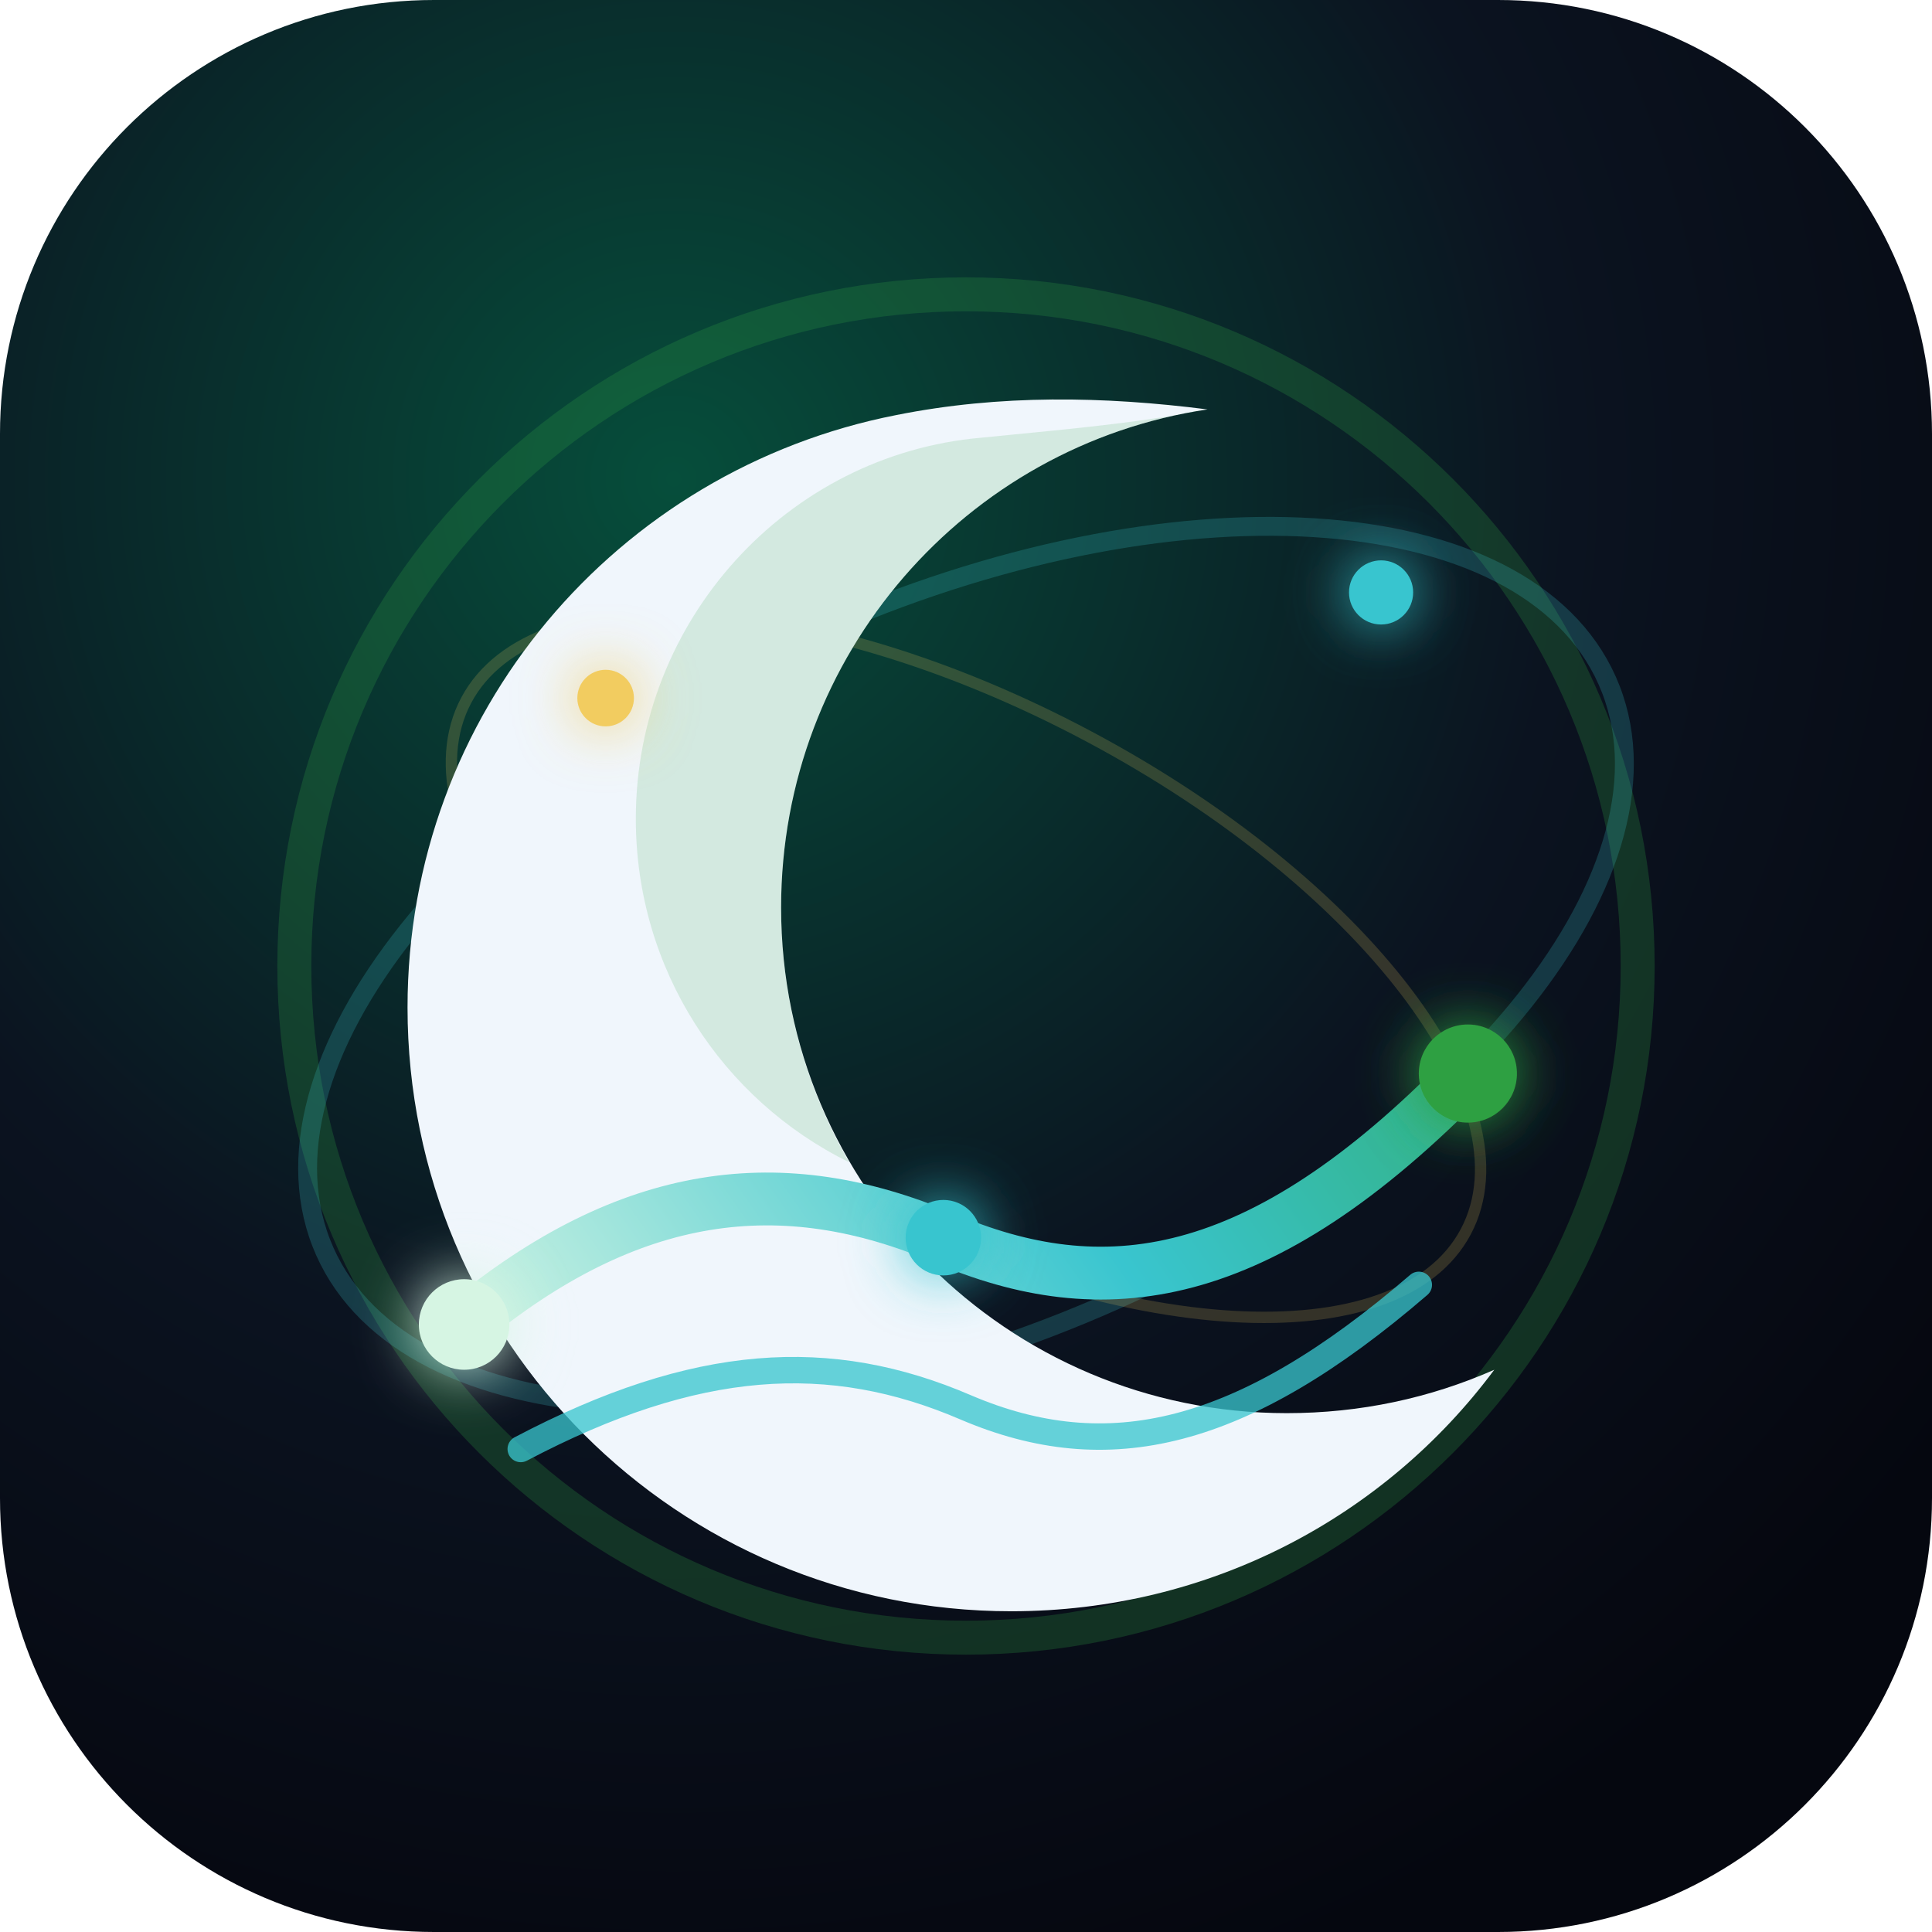
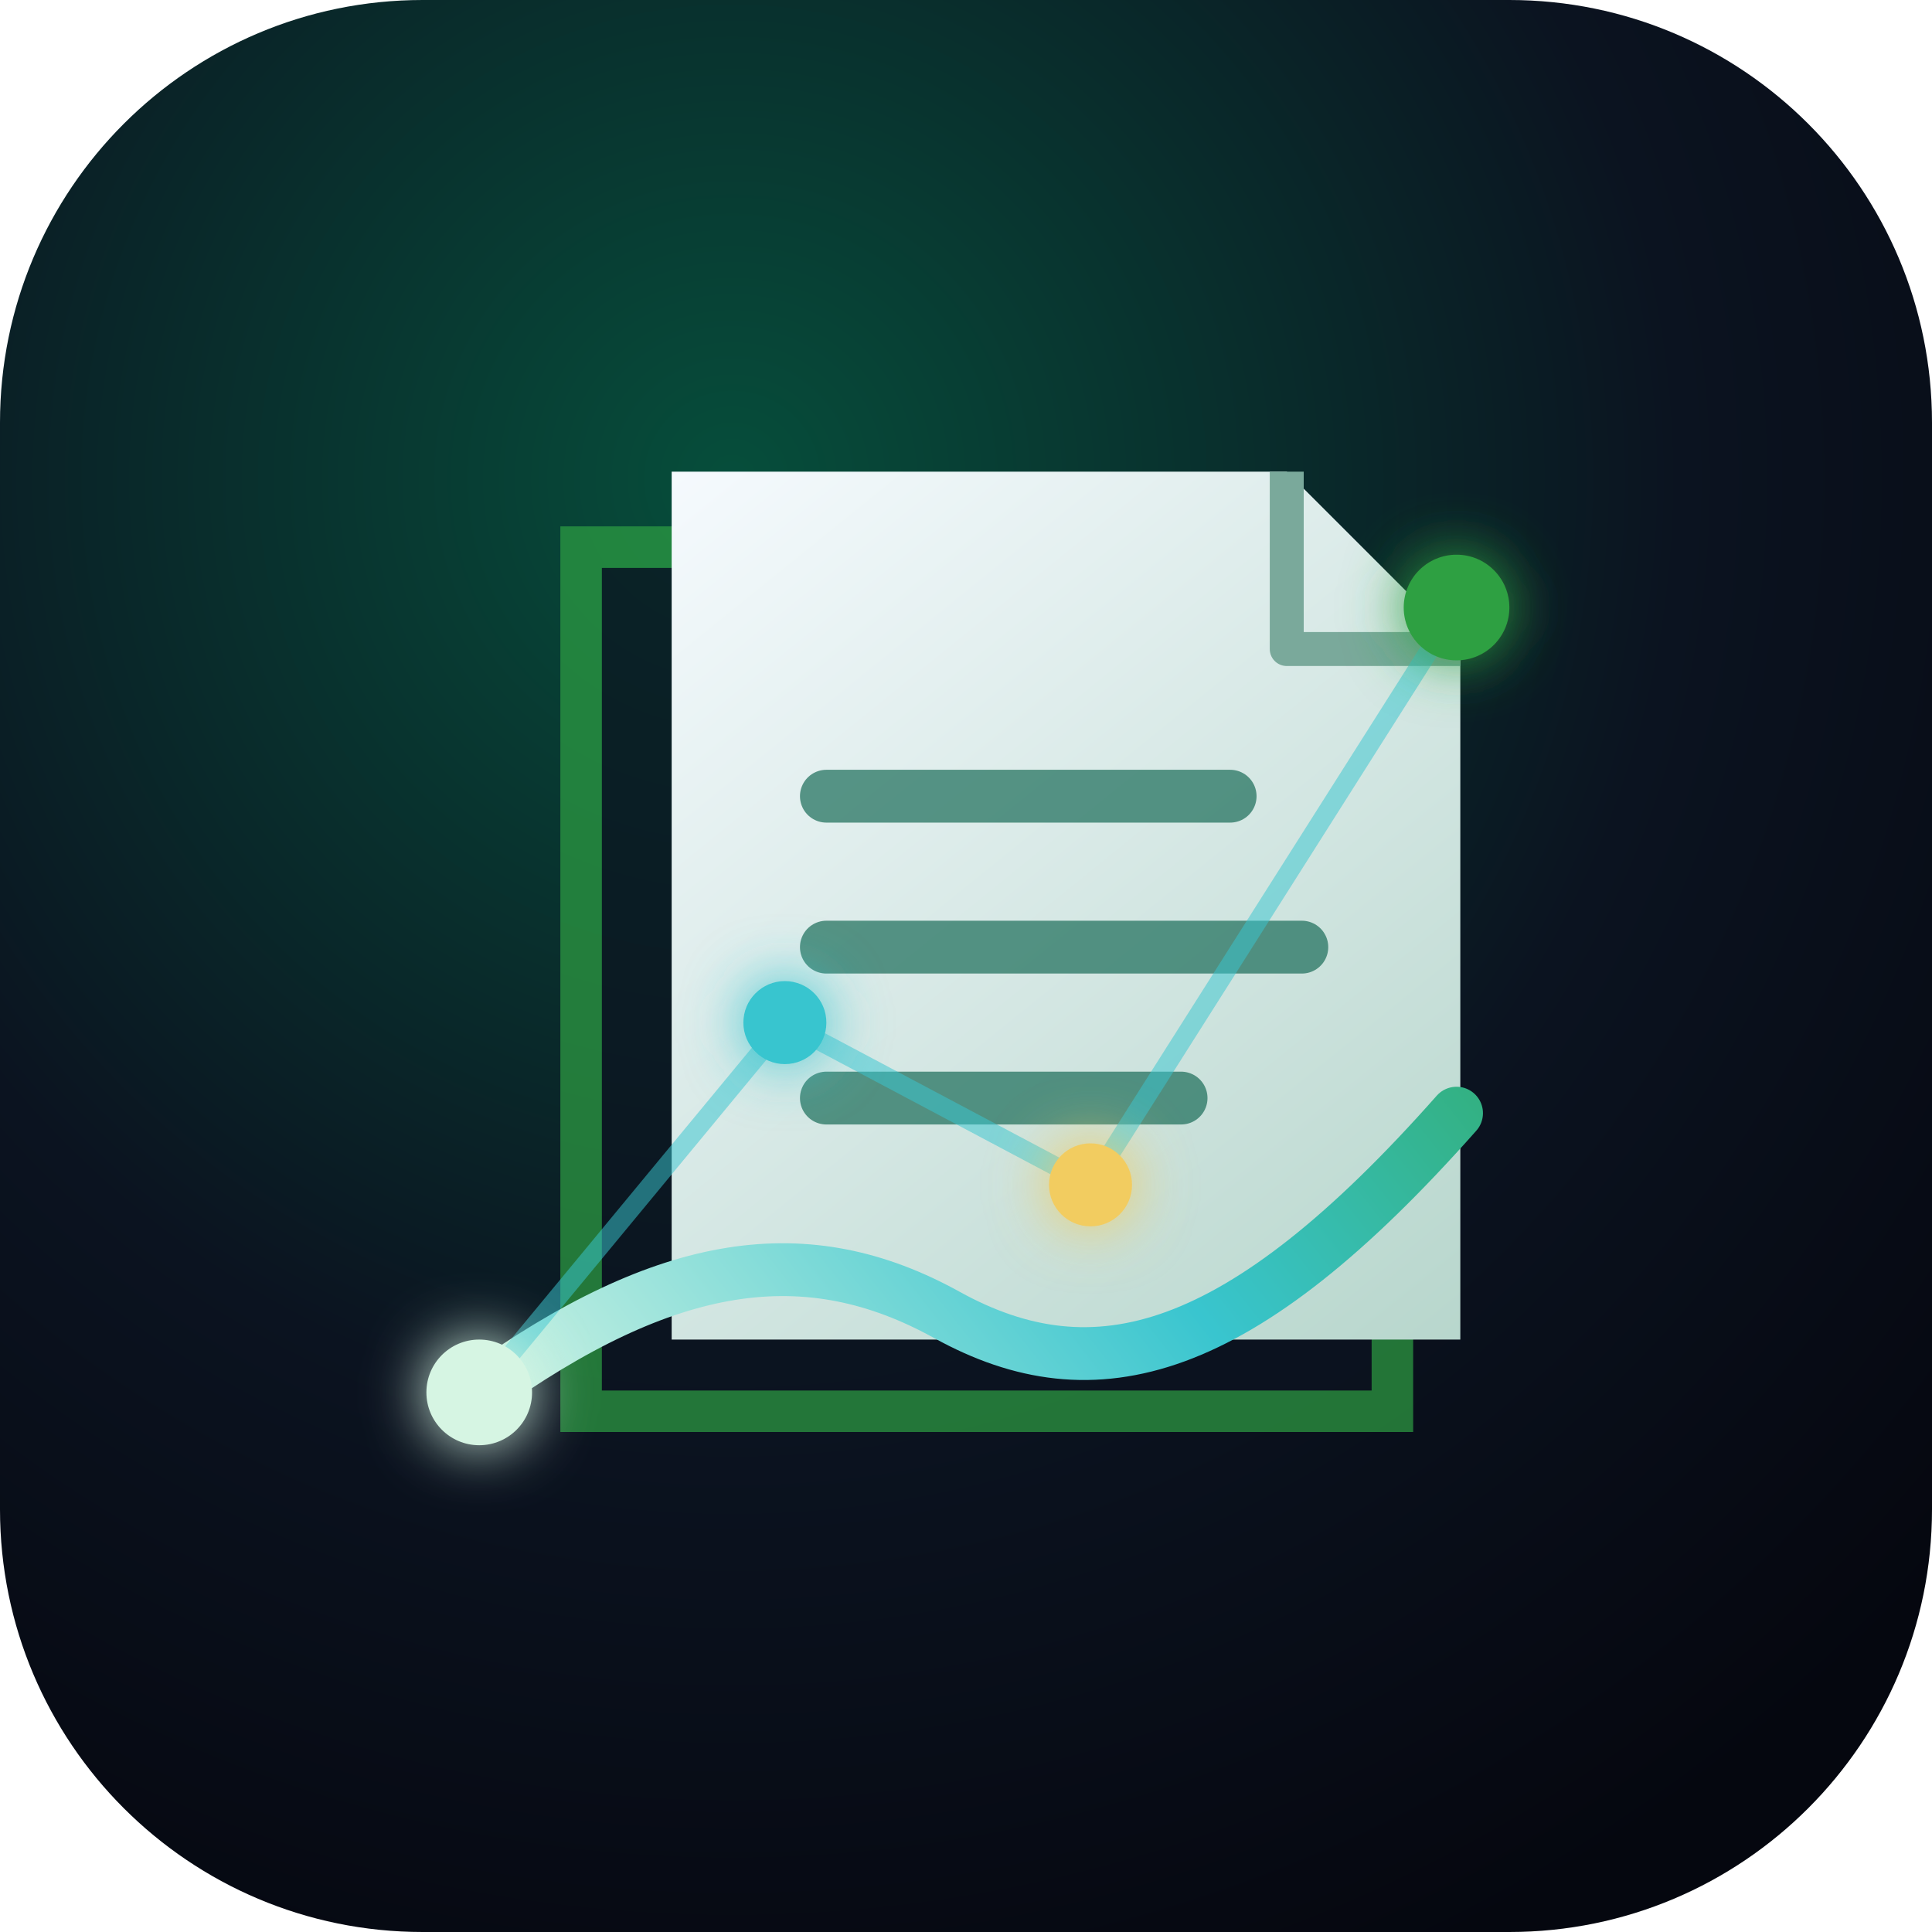
<svg xmlns="http://www.w3.org/2000/svg" viewBox="0 0 1024 1024" role="img" aria-labelledby="title desc">
  <defs>
-     <radialGradient id="bg" cx="35%" cy="25%" r="82%">
+     <radialGradient id="bg" cx="38%" cy="25%" r="84%">
      <stop offset="0" stop-color="#064e3b" />
-       <stop offset="0.56" stop-color="#0b1320" />
+       <stop offset="0.58" stop-color="#0b1320" />
      <stop offset="1" stop-color="#05070f" />
    </radialGradient>
-     <linearGradient id="trail" x1="238" y1="718" x2="820" y2="310" gradientUnits="userSpaceOnUse">
+     <linearGradient id="paper" x1="314" y1="260" x2="720" y2="762" gradientUnits="userSpaceOnUse">
+       <stop offset="0" stop-color="#f7fbff" />
+       <stop offset="1" stop-color="#b7d6cc" />
+     </linearGradient>
+     <linearGradient id="link" x1="238" y1="746" x2="778" y2="322" gradientUnits="userSpaceOnUse">
      <stop offset="0" stop-color="#d6f5e3" />
-       <stop offset="0.45" stop-color="#39c5cf" />
+       <stop offset="0.5" stop-color="#39c5cf" />
      <stop offset="1" stop-color="#2ea043" />
    </linearGradient>
-     <filter id="softGlow" x="-40%" y="-40%" width="180%" height="180%">
+     <filter id="glow" x="-40%" y="-40%" width="180%" height="180%">
      <feGaussianBlur stdDeviation="16" result="blur" />
      <feMerge>
        <feMergeNode in="blur" />
        <feMergeNode in="SourceGraphic" />
      </feMerge>
    </filter>
  </defs>
-   <rect width="1024" height="1024" rx="230" fill="url(#bg)" />
-   <circle cx="512" cy="512" r="356" fill="none" stroke="#2ea043" stroke-width="18" opacity="0.25" />
-   <ellipse cx="512" cy="512" rx="372" ry="194" fill="none" stroke="#39c5cf" stroke-width="10" opacity="0.22" transform="rotate(-24 512 512)" />
-   <ellipse cx="512" cy="512" rx="300" ry="138" fill="none" stroke="#f2cc60" stroke-width="6" opacity="0.18" transform="rotate(28 512 512)" />
-   <path d="M640 217c-128 19-226 130-226 264 0 148 120 268 268 268 39 0 76-8 110-23-58 78-151 128-256 128-177 0-320-143-320-320 0-156 111-285 259-314 55-11 110-10 165-3z" fill="#f0f6fc" />
-   <path d="M640 217c-128 19-226 130-226 264 0 49 13 95 36 135-67-33-113-102-113-182 0-105 80-193 183-202 39-4 79-7 120-15z" fill="#2ea043" opacity="0.15" />
-   <path d="M246 702c88-73 169-82 254-46 84 36 167 27 278-87" fill="none" stroke="url(#trail)" stroke-width="28" stroke-linecap="round" />
-   <path d="M276 768c93-49 164-53 236-22 75 32 146 16 240-65" fill="none" stroke="#39c5cf" stroke-width="14" stroke-linecap="round" opacity="0.76" />
-   <g filter="url(#softGlow)">
-     <circle cx="246" cy="702" r="24" fill="#d6f5e3" />
-     <circle cx="500" cy="656" r="20" fill="#39c5cf" />
-     <circle cx="778" cy="569" r="26" fill="#2ea043" />
-     <circle cx="321" cy="370" r="15" fill="#f2cc60" />
-     <circle cx="732" cy="314" r="17" fill="#39c5cf" />
+   <rect width="1024" height="1024" rx="224" fill="url(#bg)" />
+   <path d="M308 290h342l88 88v370H308z" fill="#0b1320" stroke="#2ea043" stroke-width="22" opacity="0.7" />
+   <path d="M356 250h326l92 92v368H356z" fill="url(#paper)" />
+   <path d="M682 250v94h92" fill="none" stroke="#7aa99b" stroke-width="18" stroke-linejoin="round" />
+   <path d="M438 422h214M438 502h252M438 582h188" stroke="#1f6f5b" stroke-width="28" stroke-linecap="round" opacity="0.72" />
+   <path d="M254 738c100-72 174-82 248-41 78 43 155 23 270-107" fill="none" stroke="url(#link)" stroke-width="28" stroke-linecap="round" />
+   <path d="M254 738l162-196 162 86 194-306" fill="none" stroke="#39c5cf" stroke-width="10" stroke-linecap="round" opacity="0.52" />
+   <g filter="url(#glow)">
+     <circle cx="254" cy="738" r="28" fill="#d6f5e3" />
+     <circle cx="416" cy="542" r="22" fill="#39c5cf" />
+     <circle cx="578" cy="628" r="22" fill="#f2cc60" />
+     <circle cx="772" cy="322" r="28" fill="#2ea043" />
  </g>
</svg>
